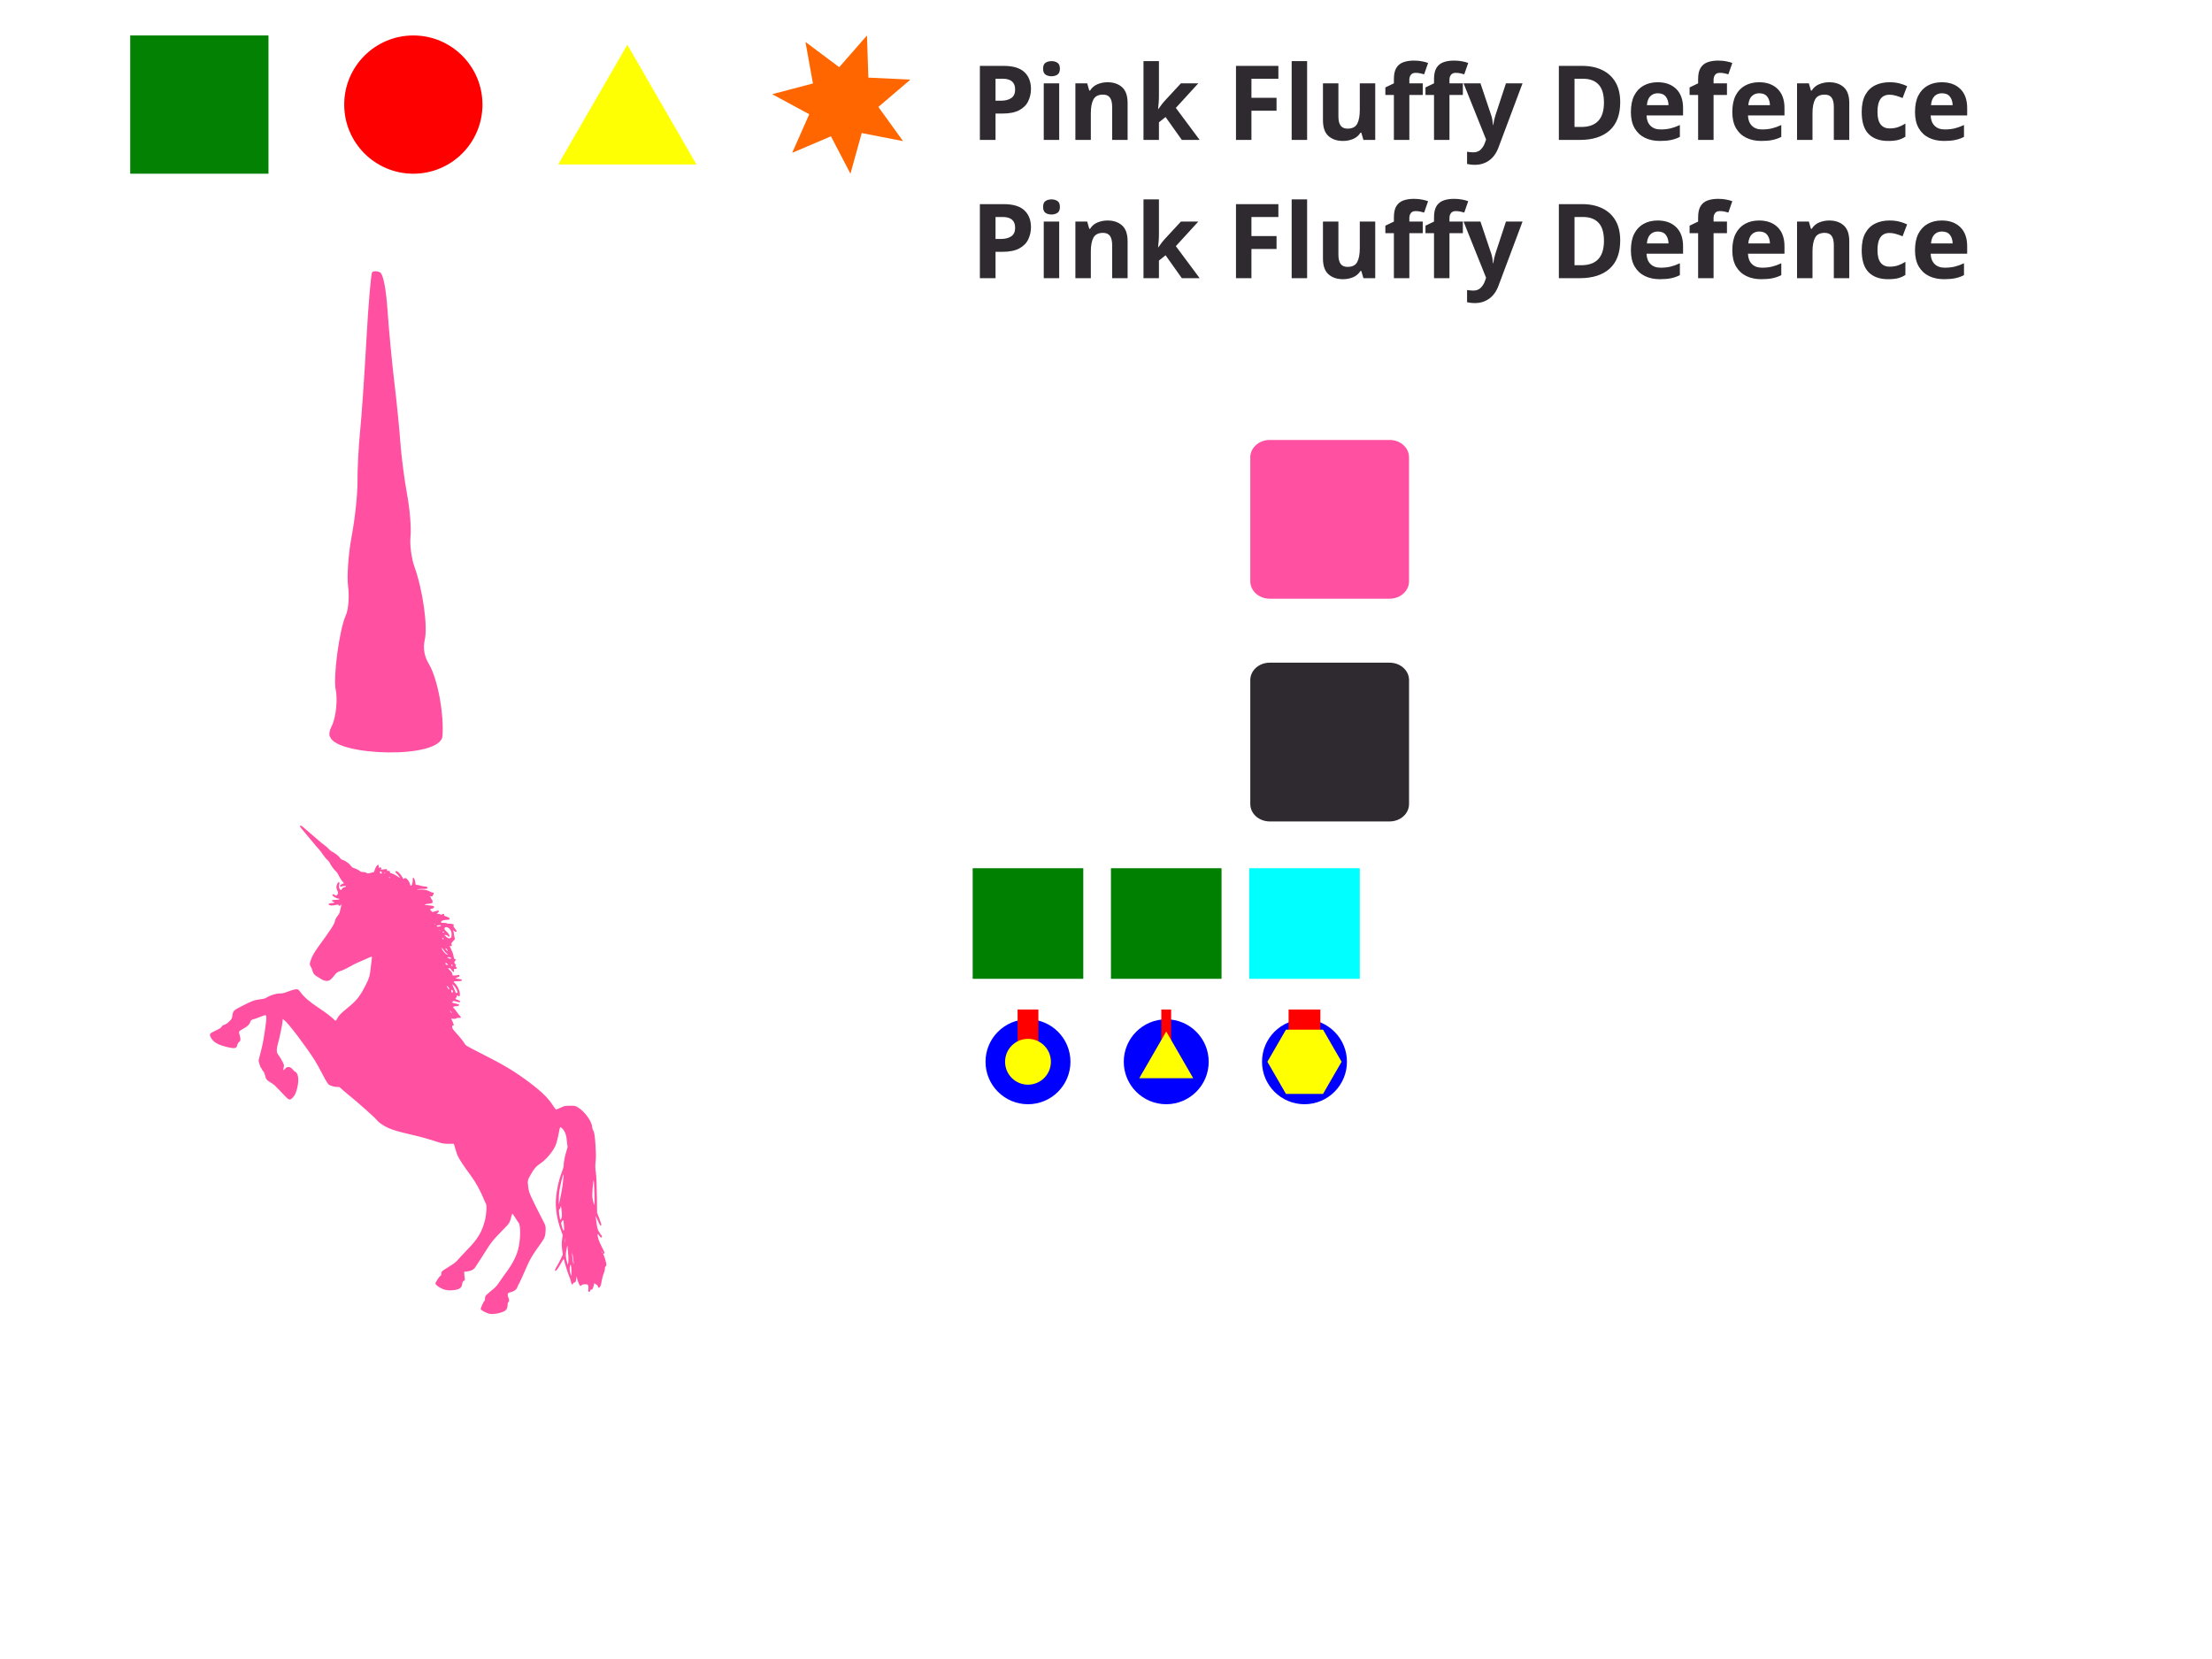
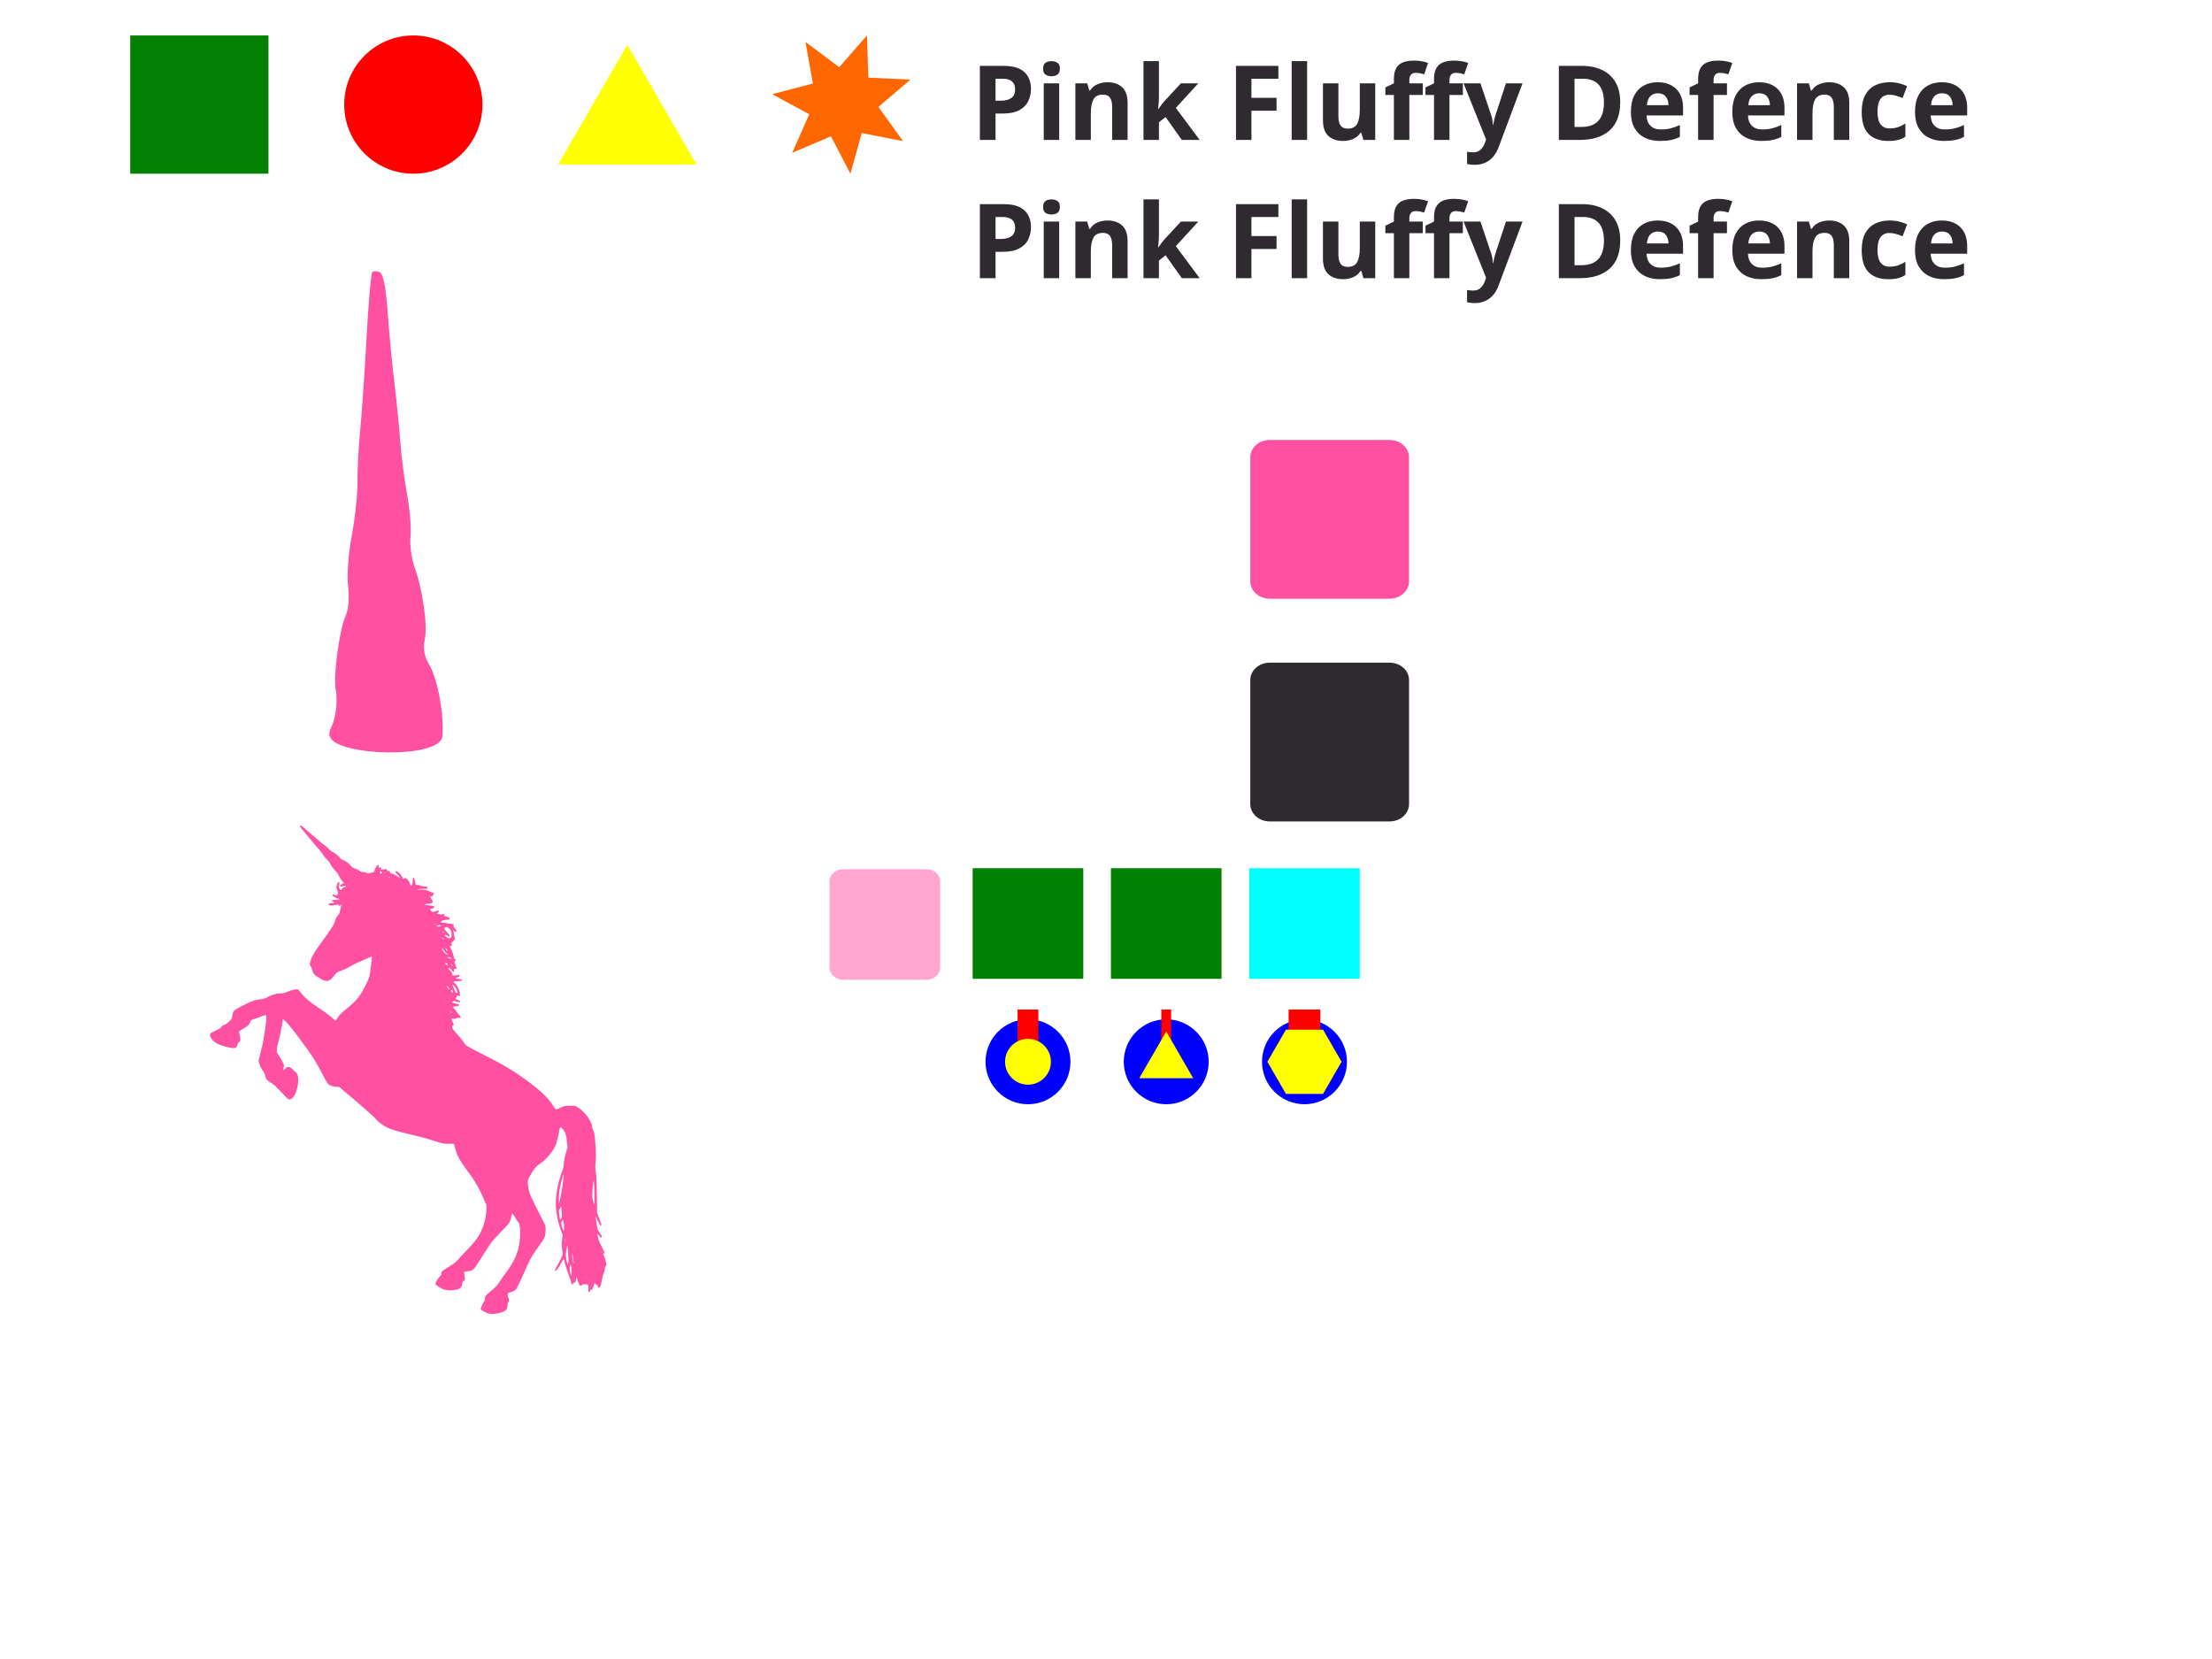
<svg xmlns="http://www.w3.org/2000/svg" width="640" height="480" id="svg3650" version="1.1">
  <defs id="defs3906" />
  <text style="font-size:12px;font-family:'Bitstream Vera Sans'" x="242.244" y="247.869" font-size="12px" xml:space="preserve" id="text2419" />
  <g id="g4748" transform="translate(-229.6792,-96.55566)">
    <path d="m 597.056,223.848 34.673,0 c 3.119,0 5.629,2.246 5.629,5.035 l 0,35.862 c 0,2.789 -2.511,5.035 -5.629,5.035 l -34.673,0 c -3.119,0 -5.629,-2.246 -5.629,-5.035 l 0,-35.862 c 0,-2.789 2.511,-5.035 5.629,-5.035 z" id="rect2787" style="fill:#ff50a2;fill-opacity:1;stroke:none;stroke-width:2.702;stroke-linecap:round;stroke-linejoin:round;stroke-miterlimit:13.654" />
  </g>
  <g transform="translate(-229.6791,-32.11391)" id="g4182">
    <path style="fill:#2f2930;stroke:none;stroke-width:2.702;stroke-linecap:round;stroke-linejoin:round;stroke-miterlimit:13.654" id="path4184" d="m 597.056,223.848 34.673,0 c 3.119,0 5.629,2.246 5.629,5.035 l 0,35.862 c 0,2.789 -2.511,5.035 -5.629,5.035 l -34.673,0 c -3.119,0 -5.629,-2.246 -5.629,-5.035 l 0,-35.862 c 0,-2.789 2.511,-5.035 5.629,-5.035 z" />
  </g>
  <circle r="20" cy="30.259" cx="119.591" id="circle4675" style="opacity:1;fill:#ff0000;fill-opacity:1" />
  <rect y="10.259" x="37.679" height="40" width="40" id="rect4683" style="opacity:0.99;fill:#008000;fill-opacity:1" />
  <g id="g4235" transform="translate(-40,0)">
    <rect y="10.259" x="201.504" height="40" width="40" id="rect4233" style="opacity:0.99;fill:none;fill-opacity:1;stroke:none;stroke-width:2.702;stroke-miterlimit:13.654;stroke-dasharray:none;stroke-opacity:1" />
    <path style="opacity:1;fill:#ffff00;fill-opacity:0.988;stroke:none;stroke-width:2.702;stroke-miterlimit:13.654;stroke-dasharray:none;stroke-opacity:1" id="path4693" d="m 241.504,47.579 -40,0 20,-34.641 z" />
  </g>
  <path transform="matrix(0.03740457,0,0,0.037465,222.967,58.71221)" d="m 745.428,-1293.301 10.503,325.641 325.457,15.167 -248.048,211.245 191.061,263.909 -319.814,-62.222 -87.208,313.922 -150.753,-288.836 -299.808,127.545 131.828,-297.95 -286.646,-154.876 315.14,-82.701 -57.634,-320.672 261.145,194.822 z" id="path4701" style="opacity:1;fill:#ff6600;fill-opacity:1" />
  <path style="fill:#000000" d="" id="path4791" />
  <g id="g3512">
    <rect y="237.756" x="46.319" height="143.547" width="143.547" id="rect4847" style="opacity:0.99;fill:none;fill-opacity:1;stroke:none;stroke-width:2.702;stroke-miterlimit:13.654;stroke-dasharray:none;stroke-opacity:1" />
    <path style="fill:#ff50a2;fill-opacity:1" d="m 141.551,380.098 c -0.889,-0.218 -2.411,-1.025 -2.462,-1.305 -0.053,-0.288 0.776,-2.159 1.062,-2.397 0.107,-0.088 0.192,-0.43 0.192,-0.767 0,-0.556 0.067,-0.669 0.79,-1.33 0.434,-0.397 1.175,-1.024 1.645,-1.394 0.589,-0.462 1.116,-1.072 1.693,-1.957 0.461,-0.707 1.085,-1.605 1.387,-1.996 2.169,-2.807 3.475,-5.221 4.076,-7.533 0.693,-2.667 0.758,-6.924 0.118,-7.645 -0.153,-0.173 -0.581,-0.808 -0.951,-1.412 -0.37,-0.604 -0.73,-1.133 -0.8,-1.177 -0.07,-0.043 -0.198,0.195 -0.284,0.529 -0.567,2.203 -0.463,2.034 -2.541,4.16 -2.672,2.734 -3.393,3.598 -4.467,5.354 -0.51,0.833 -1.428,2.262 -2.04,3.174 -0.612,0.913 -1.262,1.911 -1.445,2.219 -0.415,0.699 -1.196,1.111 -2.347,1.239 l -0.874,0.097 0.021,0.568 c 0.012,0.312 0.068,0.87 0.125,1.238 0.096,0.624 0.079,0.681 -0.254,0.833 -0.288,0.131 -0.375,0.3 -0.452,0.876 -0.129,0.969 -0.611,1.44 -1.724,1.683 -1.188,0.26 -2.558,0.242 -3.473,-0.043 -1.102,-0.344 -2.558,-1.324 -2.558,-1.721 0,-0.381 1.06,-2.033 1.433,-2.233 0.196,-0.105 0.272,-0.299 0.272,-0.694 0,-0.519 0.051,-0.582 0.959,-1.185 0.528,-0.35 1.451,-0.934 2.051,-1.298 0.663,-0.402 1.331,-0.953 1.702,-1.404 0.336,-0.408 1.574,-1.734 2.75,-2.945 3.111,-3.204 4.277,-5.138 5.137,-8.525 0.464,-1.827 0.612,-4.392 0.283,-4.895 -0.129,-0.197 -0.367,-0.695 -0.529,-1.108 -0.947,-2.409 -2.421,-5.082 -3.901,-7.075 -1.905,-2.565 -3.311,-4.689 -3.718,-5.615 -0.171,-0.39 -0.491,-1.333 -0.711,-2.095 l -0.399,-1.385 -1.533,-4.3e-4 c -1.362,-4.3e-4 -1.702,-0.055 -3.056,-0.495 -2.776,-0.9 -5.046,-1.531 -7.706,-2.14 -3.443,-0.788 -5.482,-1.386 -6.784,-1.987 -1.215,-0.561 -2.784,-1.637 -3.107,-2.129 -0.404,-0.616 -5.867,-5.484 -8.503,-7.577 -0.554,-0.44 -1.341,-1.113 -1.75,-1.497 -0.62,-0.583 -0.808,-0.685 -1.137,-0.618 -0.486,0.098 -1.949,-0.26 -2.534,-0.619 -0.331,-0.203 -0.783,-0.934 -1.905,-3.079 -0.809,-1.547 -1.796,-3.325 -2.193,-3.95 -2.634,-4.147 -7.609,-10.715 -8.812,-11.633 l -0.513,-0.391 0,0.441 c 0,0.675 -0.948,5.328 -1.347,6.609 -0.196,0.628 -0.355,1.49 -0.356,1.926 -0.002,0.706 0.062,0.878 0.61,1.634 0.337,0.465 0.823,1.28 1.081,1.812 0.44,0.908 0.459,1.005 0.305,1.616 -0.2,0.794 -0.084,0.954 0.324,0.447 0.474,-0.589 1.008,-0.736 1.62,-0.445 0.279,0.132 0.608,0.416 0.73,0.629 0.123,0.214 0.429,0.487 0.68,0.607 0.856,0.408 1.117,2.285 0.618,4.453 -0.375,1.63 -0.694,2.33 -1.396,3.062 -0.788,0.821 -1.035,0.748 -2.403,-0.71 -0.642,-0.684 -1.268,-1.34 -1.391,-1.458 -0.324,-0.308 -1.026,-1.02 -1.331,-1.35 -0.145,-0.156 -0.726,-0.572 -1.292,-0.923 -1.111,-0.69 -1.34,-1.001 -1.588,-2.161 -0.097,-0.455 -0.294,-0.877 -0.497,-1.066 -0.185,-0.172 -0.337,-0.402 -0.337,-0.511 0,-0.109 -0.122,-0.309 -0.272,-0.444 -0.149,-0.135 -0.375,-0.673 -0.502,-1.195 l -0.231,-0.949 0.713,-2.807 c 0.635,-2.502 0.883,-3.928 1.454,-8.366 0.166,-1.288 0.091,-1.974 -0.214,-1.974 -0.101,0 -0.723,0.218 -1.383,0.484 -0.66,0.266 -1.558,0.587 -1.996,0.715 -0.738,0.214 -0.808,0.272 -0.966,0.798 -0.214,0.715 -0.814,1.285 -2.062,1.958 -0.54,0.291 -1.047,0.633 -1.127,0.76 -0.105,0.166 -0.065,0.503 0.145,1.204 0.318,1.066 0.242,1.641 -0.249,1.904 -0.145,0.078 -0.329,0.382 -0.409,0.676 -0.246,0.915 -0.455,1.091 -1.251,1.056 -1.017,-0.044 -3.381,-0.674 -4.371,-1.165 -1.014,-0.502 -1.676,-1.098 -2.062,-1.856 -0.545,-1.067 -0.475,-1.175 1.317,-2.026 1.194,-0.567 1.643,-0.855 1.77,-1.134 0.118,-0.259 0.359,-0.43 0.781,-0.556 0.402,-0.12 0.884,-0.449 1.411,-0.967 0.7,-0.687 0.812,-0.875 0.896,-1.496 0.216,-1.608 0.242,-1.637 2.672,-2.91 2.747,-1.44 3.854,-1.856 5.367,-2.016 1.028,-0.109 1.479,-0.226 1.889,-0.492 1,-0.649 2.727,-1.191 3.792,-1.191 0.768,0 1.238,-0.103 2.248,-0.493 1.53,-0.591 2.479,-0.819 2.933,-0.705 0.191,0.048 0.564,0.416 0.869,0.859 0.877,1.274 2.662,2.821 5.102,4.423 2.115,1.389 4.041,2.857 4.684,3.572 0.326,0.362 0.436,0.304 0.806,-0.423 0.417,-0.817 1.152,-1.58 2.763,-2.869 2.889,-2.31 3.835,-3.508 5.662,-7.166 0.872,-1.747 1.037,-2.366 1.298,-4.872 0.126,-1.212 0.264,-2.379 0.306,-2.594 0.048,-0.246 0.015,-0.391 -0.089,-0.391 -0.091,0 -0.975,0.375 -1.966,0.834 -0.99,0.459 -2.015,0.905 -2.278,0.993 -0.263,0.088 -1.19,0.571 -2.061,1.074 -0.871,0.503 -1.935,1.019 -2.365,1.147 -1.22,0.362 -1.434,0.512 -2.245,1.57 -0.977,1.275 -1.584,1.587 -2.609,1.342 -0.388,-0.093 -0.878,-0.306 -1.088,-0.473 -0.21,-0.167 -0.615,-0.421 -0.898,-0.565 -0.843,-0.428 -1.369,-1.001 -1.54,-1.675 -0.155,-0.614 -0.232,-0.797 -0.669,-1.601 -0.204,-0.376 -0.203,-0.485 0.011,-1.254 0.355,-1.278 1.065,-2.572 2.44,-4.45 3.505,-4.784 4.535,-6.386 4.678,-7.275 0.054,-0.333 0.296,-0.862 0.547,-1.193 0.248,-0.327 0.528,-0.698 0.623,-0.824 0.095,-0.126 0.272,-0.708 0.395,-1.294 0.122,-0.585 0.256,-1.192 0.298,-1.349 0.065,-0.241 0.032,-0.231 -0.219,0.071 -0.288,0.347 -0.3,0.349 -0.505,0.082 -0.191,-0.249 -0.275,-0.259 -0.933,-0.107 -0.953,0.22 -1.582,0.211 -1.908,-0.028 -0.258,-0.188 -0.256,-0.2 0.035,-0.355 0.165,-0.088 0.491,-0.161 0.725,-0.161 0.233,0 0.532,-0.041 0.664,-0.092 0.19,-0.073 0.146,-0.131 -0.214,-0.283 -0.729,-0.307 -0.462,-0.549 0.613,-0.555 0.543,-0.003 1.019,-0.079 1.118,-0.178 0.135,-0.135 0.081,-0.175 -0.247,-0.183 -0.515,-0.014 -1.681,-0.701 -1.744,-1.029 -0.06,-0.31 0.303,-0.31 0.777,-1e-5 0.353,0.231 0.375,0.228 0.631,-0.107 0.335,-0.436 0.335,-0.475 -0.026,-1.343 -0.252,-0.609 -0.275,-0.805 -0.145,-1.286 0.207,-0.767 0.515,-1.177 0.728,-0.968 0.12,0.118 0.121,0.311 0.004,0.744 -0.128,0.474 -0.116,0.664 0.06,1.004 0.317,0.614 0.477,0.649 0.752,0.169 0.171,-0.298 0.373,-0.442 0.663,-0.471 0.229,-0.023 0.446,-0.131 0.482,-0.24 0.051,-0.157 -0.066,-0.182 -0.558,-0.122 -0.343,0.042 -0.735,0.122 -0.871,0.178 -0.192,0.079 -0.249,0.032 -0.249,-0.205 0,-0.22 0.15,-0.369 0.533,-0.528 0.293,-0.121 0.55,-0.236 0.57,-0.255 0.021,-0.019 -0.199,-0.284 -0.487,-0.589 -0.288,-0.305 -0.739,-1.018 -1.001,-1.585 -0.268,-0.579 -0.634,-1.133 -0.836,-1.266 -0.431,-0.283 -1.568,-1.842 -1.775,-2.435 -0.081,-0.233 -0.407,-0.631 -0.723,-0.886 -0.317,-0.255 -0.893,-0.95 -1.28,-1.545 -0.387,-0.595 -0.984,-1.37 -1.327,-1.722 -0.342,-0.352 -0.93,-1.034 -1.306,-1.516 -0.376,-0.482 -1.435,-1.755 -2.354,-2.829 -0.919,-1.074 -1.67,-2.009 -1.67,-2.077 0,-0.068 0.097,-0.161 0.215,-0.207 0.138,-0.053 0.6,0.268 1.285,0.893 0.589,0.536 1.558,1.376 2.154,1.865 0.596,0.49 1.417,1.193 1.825,1.563 0.408,0.37 1.14,0.961 1.627,1.313 0.487,0.352 1.049,0.852 1.249,1.111 0.2,0.259 0.624,0.602 0.943,0.762 0.89,0.446 2.025,1.342 2.309,1.823 0.164,0.278 0.434,0.481 0.756,0.568 0.727,0.198 1.949,1.069 2.391,1.706 0.244,0.351 0.538,0.587 0.809,0.648 0.557,0.126 1.676,0.693 1.899,0.962 0.109,0.132 0.411,0.208 0.799,0.202 0.368,-0.005 0.779,0.092 1.002,0.238 0.358,0.235 0.425,0.235 1.276,0.004 l 0.898,-0.243 0.296,-0.813 c 0.315,-0.864 0.743,-1.377 1.011,-1.211 0.09,0.056 0.126,0.248 0.08,0.432 -0.084,0.336 0.131,0.634 0.234,0.324 0.033,-0.098 0.162,-0.128 0.306,-0.073 0.179,0.069 0.223,0.182 0.154,0.397 -0.089,0.28 -0.056,0.296 0.452,0.221 1.255,-0.183 1.26,-0.183 1.231,0.119 -0.023,0.232 0.057,0.285 0.426,0.284 0.375,-7.2e-4 0.447,0.049 0.415,0.288 -0.032,0.233 0.081,0.322 0.577,0.454 0.339,0.091 0.932,0.38 1.318,0.644 1.113,0.759 1.126,0.763 0.83,0.253 -0.148,-0.255 -0.484,-0.642 -0.748,-0.861 -0.463,-0.385 -0.501,-0.708 -0.082,-0.708 0.33,0 1.272,0.937 1.641,1.632 0.347,0.655 0.469,0.752 0.625,0.5 0.319,-0.516 1.34,0.471 1.64,1.585 0.081,0.301 0.194,0.547 0.252,0.547 0.273,0 0.612,-0.981 0.569,-1.646 -0.035,-0.546 0.002,-0.699 0.167,-0.699 0.242,0 0.584,0.899 0.609,1.599 0.015,0.415 0.06,0.463 0.45,0.468 0.239,0.003 0.69,0.098 1.002,0.211 0.313,0.113 0.76,0.207 0.995,0.209 0.707,0.007 1.066,0.156 1.066,0.443 0,0.242 -0.127,0.269 -1.315,0.282 -0.723,0.008 -1.475,0.071 -1.67,0.14 -0.238,0.084 -0.002,0.103 0.711,0.057 1.182,-0.076 2.244,0.144 3.08,0.637 0.283,0.167 0.604,0.269 0.712,0.228 0.3,-0.115 0.395,0.322 0.133,0.611 -0.127,0.14 -0.23,0.328 -0.23,0.418 0,0.105 -0.165,0.135 -0.462,0.086 -0.378,-0.063 -0.416,-0.048 -0.213,0.082 0.137,0.087 0.249,0.28 0.249,0.429 0,0.149 0.111,0.332 0.248,0.409 0.136,0.076 0.202,0.184 0.147,0.239 -0.055,0.055 -0.038,0.217 0.039,0.36 0.195,0.364 -0.17,0.529 -1.429,0.646 -1.253,0.116 -1.04,0.315 0.465,0.435 0.565,0.045 1.141,0.14 1.278,0.211 0.383,0.197 0.063,0.654 -0.537,0.766 -0.59,0.111 -0.608,0.191 -0.142,0.628 l 0.353,0.332 0.839,-0.254 c 1.054,-0.319 1.321,-0.195 0.784,0.366 l -0.394,0.411 0.391,0 c 0.215,0 0.522,0.07 0.681,0.155 0.21,0.112 0.333,0.112 0.445,0 0.085,-0.085 0.275,-0.155 0.421,-0.155 0.195,0 0.243,0.071 0.181,0.266 -0.07,0.222 0.051,0.31 0.737,0.533 0.621,0.202 0.832,0.34 0.864,0.566 0.034,0.241 -0.036,0.303 -0.355,0.317 -1.212,0.052 -1.845,0.201 -2.016,0.475 -0.242,0.388 -0.151,0.441 0.761,0.441 0.432,0 0.785,0.055 0.785,0.122 0,0.067 0.356,0.122 0.791,0.122 0.951,0 1.441,0.206 1.194,0.503 -0.13,0.157 -0.058,0.329 0.346,0.822 0.281,0.343 0.511,0.693 0.511,0.778 0,0.326 -0.32,0.33 -0.673,0.009 -0.333,-0.303 -0.358,-0.308 -0.264,-0.05 0.057,0.156 0.136,0.604 0.176,0.995 0.04,0.391 0.143,0.856 0.229,1.034 0.139,0.286 0.087,0.395 -0.443,0.935 -0.537,0.547 -0.585,0.651 -0.458,0.986 0.155,0.407 0.026,0.578 -0.331,0.441 -0.305,-0.117 -0.298,-0.087 0.271,1.099 0.273,0.57 0.533,1.263 0.577,1.539 0.159,0.999 0.208,1.11 0.518,1.191 l 0.316,0.083 -0.318,0.339 c -0.341,0.363 -0.302,0.738 0.107,1.048 0.18,0.136 0.188,0.203 0.041,0.352 -0.147,0.149 -0.124,0.227 0.127,0.416 0.386,0.291 0.24,0.556 -0.306,0.556 -0.381,0 -0.408,0.033 -0.333,0.409 0.128,0.638 -0.183,0.656 -0.576,0.034 -0.332,-0.525 -0.849,-0.86 -1.038,-0.67 -0.045,0.045 0.071,0.242 0.259,0.436 0.749,0.773 0.911,1.014 0.911,1.355 0,0.312 0.06,0.355 0.497,0.351 0.274,-0.003 0.737,-0.053 1.03,-0.113 0.475,-0.097 0.533,-0.077 0.533,0.177 0,0.209 -0.151,0.33 -0.569,0.455 -0.313,0.094 -0.569,0.216 -0.569,0.272 0,0.056 0.354,0.131 0.787,0.167 0.433,0.036 0.856,0.134 0.94,0.218 0.316,0.316 -0.054,0.462 -1.166,0.462 -1.242,0 -1.362,0.106 -0.726,0.641 0.598,0.503 1.311,1.94 1.403,2.826 0.081,0.782 -0.103,1.134 -0.425,0.813 -0.237,-0.237 -0.573,-0.196 -0.475,0.058 0.046,0.119 -0.041,0.341 -0.193,0.492 -0.306,0.306 -0.294,0.32 0.449,0.559 0.287,0.092 0.598,0.26 0.691,0.372 0.294,0.354 -0.255,0.42 -1.101,0.133 -0.513,-0.174 -0.805,-0.213 -0.869,-0.115 -0.053,0.081 -0.192,0.181 -0.309,0.223 -0.266,0.094 0.375,0.365 1.256,0.53 0.793,0.149 1.007,0.352 0.599,0.57 -0.169,0.09 -0.448,0.148 -0.619,0.129 -0.377,-0.043 -0.952,0.134 -0.952,0.294 0,0.063 0.102,0.2 0.226,0.303 0.124,0.103 0.519,0.607 0.878,1.119 0.358,0.512 0.777,1.034 0.931,1.161 0.399,0.327 0.176,0.603 -0.41,0.507 -0.31,-0.05 -0.527,-0.008 -0.636,0.123 -0.114,0.138 -0.379,0.182 -0.855,0.142 l -0.69,-0.057 0.364,0.807 c 0.448,0.991 0.479,1.239 0.156,1.214 -0.394,-0.031 -0.312,0.702 0.139,1.252 0.213,0.26 0.913,1.061 1.556,1.78 0.643,0.719 1.3,1.562 1.459,1.875 0.159,0.312 0.498,0.724 0.753,0.915 0.255,0.191 2.254,1.246 4.443,2.346 6.351,3.19 9.634,5.168 13.823,8.327 3.565,2.688 5.404,4.502 6.819,6.728 0.36,0.567 0.732,1.03 0.826,1.03 0.187,0 0.915,-0.288 1.911,-0.756 0.522,-0.245 0.915,-0.301 2.132,-0.305 1.476,-0.004 1.502,8.7e-4 2.358,0.525 1.927,1.179 4.018,4.086 4.033,5.609 0.003,0.25 0.128,0.665 0.278,0.924 0.384,0.661 0.539,1.671 0.731,4.778 0.126,2.039 0.127,3.103 0.006,4.316 -0.135,1.349 -0.125,1.862 0.067,3.173 0.162,1.108 0.248,3.034 0.296,6.609 l 0.068,5.046 0.65,1.658 c 0.396,1.011 0.612,1.755 0.554,1.908 -0.153,0.399 -0.424,0.023 -1.084,-1.505 -0.562,-1.301 -0.579,-1.324 -0.49,-0.64 0.416,3.196 0.434,3.276 0.974,4.165 0.292,0.481 0.591,0.911 0.665,0.956 0.215,0.133 0.154,0.634 -0.077,0.634 -0.116,0 -0.388,-0.268 -0.604,-0.596 -0.39,-0.591 -0.393,-0.593 -0.438,-0.208 -0.068,0.58 0.479,2.115 1.342,3.764 0.749,1.432 0.839,1.804 0.395,1.634 -0.19,-0.073 -0.187,-0.012 0.023,0.468 0.349,0.797 0.773,2.328 0.773,2.792 0,0.223 -0.094,0.434 -0.213,0.48 -0.141,0.054 -0.214,0.281 -0.216,0.671 -0.002,0.324 -0.131,0.871 -0.288,1.217 -0.268,0.591 -0.569,1.781 -0.776,3.067 -0.109,0.677 -0.422,1.208 -0.713,1.208 -0.115,0 -0.21,-0.118 -0.21,-0.262 0,-0.259 -0.411,-0.733 -0.635,-0.733 -0.063,0 -0.192,-0.105 -0.286,-0.234 -0.144,-0.197 -0.198,-0.098 -0.34,0.626 -0.168,0.854 -0.442,1.277 -0.718,1.107 -0.079,-0.049 -0.184,0.069 -0.232,0.262 -0.105,0.417 -0.465,0.598 -0.583,0.293 -0.046,-0.119 -0.043,-0.465 0.005,-0.77 0.049,-0.304 0.026,-0.718 -0.05,-0.918 -0.125,-0.329 -0.213,-0.365 -0.902,-0.365 -0.58,0 -0.824,0.068 -1.017,0.281 -0.14,0.154 -0.303,0.251 -0.363,0.214 -0.227,-0.14 -0.729,-1.275 -0.903,-2.042 l -0.181,-0.798 -0.09,0.761 c -0.097,0.815 -0.296,1.182 -0.583,1.073 -0.098,-0.037 -0.256,0.104 -0.352,0.314 -0.225,0.493 -0.449,0.29 -0.596,-0.542 -0.059,-0.336 -0.338,-1.171 -0.62,-1.856 -0.281,-0.685 -0.707,-1.964 -0.947,-2.843 -0.239,-0.878 -0.466,-1.693 -0.505,-1.81 -0.043,-0.13 -0.274,0.172 -0.599,0.782 -0.682,1.283 -1.465,2.459 -1.697,2.551 -0.395,0.157 -0.307,-0.355 0.196,-1.142 0.291,-0.454 0.814,-1.429 1.163,-2.165 l 0.634,-1.339 -0.184,-1.549 c -0.147,-1.234 -0.149,-1.811 -0.013,-2.837 l 0.171,-1.288 -0.624,-1.731 c -0.861,-2.387 -1.368,-5.186 -1.368,-7.558 -8e-5,-2.604 0.769,-6.5 1.778,-9.001 0.287,-0.711 0.49,-1.463 0.49,-1.81 0,-0.94 0.404,-3.006 0.845,-4.324 0.223,-0.666 0.357,-1.242 0.298,-1.281 -0.059,-0.039 -0.153,-0.705 -0.209,-1.479 -0.121,-1.681 -0.462,-2.679 -1.198,-3.509 -0.591,-0.666 -0.793,-0.656 -0.917,0.045 -0.332,1.868 -0.875,4.088 -1.151,4.705 -0.804,1.796 -2.737,4.114 -4.284,5.138 -1.344,0.889 -1.917,1.549 -2.978,3.422 -0.855,1.509 -0.893,1.725 -0.634,3.546 0.253,1.778 0.232,1.729 4.539,10.227 0.442,0.871 0.499,1.107 0.484,1.99 -0.031,1.783 -0.249,2.444 -1.27,3.851 -2.614,3.599 -3.282,4.745 -4.753,8.16 -0.785,1.821 -1.544,3.478 -1.688,3.683 -0.144,0.205 -0.336,0.603 -0.427,0.885 -0.261,0.806 -0.927,1.307 -2.147,1.616 -0.571,0.145 -0.645,0.21 -0.684,0.607 -0.024,0.244 0.056,0.637 0.178,0.873 0.283,0.547 0.287,1.24 0.009,1.347 -0.147,0.057 -0.213,0.286 -0.213,0.74 0,0.768 -0.298,1.476 -0.736,1.75 -1.101,0.688 -3.481,1.133 -4.594,0.859 z m 23.735,-13.314 c -0.051,-0.489 -0.147,-0.888 -0.214,-0.888 -0.066,0 -0.165,0.358 -0.22,0.796 -0.075,0.598 -0.033,1.013 0.167,1.67 l 0.267,0.874 0.046,-0.782 c 0.025,-0.43 0.004,-1.181 -0.047,-1.67 z m -0.841,-3.233 c -0.05,-0.782 -0.137,-1.837 -0.193,-2.345 l -0.102,-0.924 -0.27,1.371 c -0.28,1.422 -0.245,1.991 0.229,3.746 l 0.154,0.569 0.137,-0.497 c 0.076,-0.276 0.096,-1.13 0.046,-1.919 z m 1.37,0.423 c -0.13,-0.936 -0.26,-1.548 -0.288,-1.359 -0.051,0.333 0.196,2.379 0.349,2.901 0.181,0.615 0.159,0.044 -0.061,-1.542 z m 8.404,-1.709 c -0.046,-0.121 -0.115,-0.189 -0.152,-0.152 -0.037,0.037 -0.025,0.136 0.026,0.219 0.14,0.227 0.222,0.183 0.126,-0.068 z m -10.747,-3.934 c -0.03,-0.334 -0.055,-0.096 -0.056,0.529 -5.6e-4,0.625 0.024,0.899 0.054,0.608 0.03,-0.291 0.031,-0.803 8.7e-4,-1.137 z m -0.306,-3.852 c -0.053,-0.706 -0.135,-1.345 -0.181,-1.42 -0.127,-0.205 -0.605,0.491 -0.609,0.887 -0.002,0.19 0.138,0.782 0.31,1.317 0.416,1.29 0.613,0.968 0.481,-0.784 z m -0.587,-2.868 c -0.003,-0.391 -0.063,-1.19 -0.132,-1.777 -0.117,-1 -0.133,-1.035 -0.251,-0.569 -0.069,0.274 -0.222,0.571 -0.339,0.662 -0.182,0.14 -0.19,0.336 -0.055,1.35 0.087,0.652 0.193,1.304 0.235,1.447 0.149,0.501 0.549,-0.321 0.542,-1.114 z m 9.388,-6.694 c -0.057,-1.906 -0.151,-3.436 -0.208,-3.401 -0.166,0.103 -0.483,4.248 -0.377,4.928 0.147,0.941 0.558,2.331 0.627,2.123 0.034,-0.102 0.015,-1.744 -0.042,-3.65 z m -9.447,-0.341 c 0.282,-1.55 0.613,-4.688 0.506,-4.794 -0.108,-0.108 -0.949,3.242 -1.15,4.581 -0.117,0.782 -0.208,2.029 -0.201,2.772 l 0.012,1.35 0.268,-1.137 c 0.147,-0.625 0.402,-1.873 0.565,-2.772 z m -32.007,-51.877 c -0.173,-0.235 -0.339,-0.426 -0.368,-0.426 -0.029,0 0.061,0.192 0.199,0.426 0.139,0.235 0.304,0.426 0.368,0.426 0.064,0 -0.026,-0.192 -0.2,-0.426 z m 1.87,-5.518 c 0,-0.459 -0.528,-1.489 -1,-1.949 -0.31,-0.302 -0.563,-0.5 -0.563,-0.439 0,0.061 0.224,0.576 0.497,1.145 0.274,0.569 0.497,1.107 0.497,1.197 0,0.089 0.128,0.163 0.284,0.163 0.156,0 0.284,-0.052 0.284,-0.117 z m -1.357,-0.345 c -0.142,-0.472 -0.325,-0.618 -0.431,-0.344 -0.125,0.327 0.027,0.663 0.3,0.663 0.17,0 0.203,-0.081 0.131,-0.32 z m -1.06,-0.738 c 0,-0.257 -0.7,-1.07 -0.706,-0.819 -0.004,0.164 0.552,1.025 0.662,1.025 0.024,0 0.044,-0.092 0.044,-0.205 z m 0.995,-6.751 c 0,-0.168 -0.277,-0.347 -0.379,-0.245 -0.102,0.102 0.078,0.379 0.245,0.379 0.074,0 0.134,-0.06 0.134,-0.134 z m -1.565,-0.508 c -0.217,-0.231 -0.384,-0.308 -0.474,-0.219 -0.193,0.193 0.152,0.576 0.518,0.576 0.282,0 0.281,-0.011 -0.044,-0.357 z m 1.046,-1.708 c -0.049,-0.127 -0.269,-0.209 -0.562,-0.209 -0.605,0 -0.611,0.102 -0.022,0.349 0.514,0.216 0.704,0.171 0.584,-0.141 z m -1.141,-1.214 c -0.249,-0.159 -0.657,-0.608 -0.907,-0.998 -0.25,-0.39 -0.484,-0.679 -0.52,-0.643 -0.279,0.279 1.074,1.936 1.577,1.932 0.259,-0.002 0.238,-0.043 -0.15,-0.292 z m 0.042,-1.194 c -0.13,-0.198 -0.302,-0.36 -0.383,-0.36 -0.161,0 -0.065,0.216 0.269,0.605 0.309,0.359 0.392,0.18 0.114,-0.245 z m -1.088,-3.215 c -0.087,-0.163 -0.193,-0.262 -0.236,-0.219 -0.117,0.117 0.07,0.516 0.243,0.516 0.105,0 0.103,-0.091 -0.007,-0.296 z m 2.174,-0.186 c 0.309,-0.234 0.337,-1.305 0.053,-1.986 -0.398,-0.953 -1.652,-1.471 -1.873,-0.774 -0.078,0.246 0.021,0.422 0.477,0.848 0.76,0.709 1.137,1.344 0.924,1.557 -0.118,0.118 -0.227,0.081 -0.417,-0.141 -0.147,-0.171 -0.426,-0.3 -0.65,-0.3 l -0.393,0 0.531,0.494 c 0.564,0.525 0.944,0.61 1.348,0.303 z m -1.954,-1.65 c -0.048,-0.078 -0.184,-0.142 -0.301,-0.142 -0.117,0 -0.174,0.064 -0.125,0.142 0.048,0.078 0.184,0.142 0.301,0.142 0.117,0 0.174,-0.064 0.125,-0.142 z m -1.104,-0.512 c -0.047,-0.047 -0.17,-0.052 -0.272,-0.011 -0.113,0.045 -0.08,0.079 0.086,0.086 0.15,0.006 0.234,-0.027 0.187,-0.075 z m 0.118,-1.26 c 0.259,-0.196 0.244,-0.209 -0.245,-0.213 -0.622,-0.005 -0.999,0.119 -0.891,0.295 0.123,0.2 0.832,0.149 1.136,-0.081 z m -1.539,-0.588 c -0.047,-0.047 -0.17,-0.052 -0.272,-0.011 -0.113,0.045 -0.08,0.079 0.086,0.086 0.15,0.006 0.234,-0.027 0.187,-0.075 z m -13.108,-13.416 c -0.048,-0.078 -0.152,-0.142 -0.23,-0.142 -0.078,0 -0.103,0.064 -0.054,0.142 0.048,0.078 0.152,0.142 0.23,0.142 0.078,0 0.103,-0.064 0.054,-0.142 z m -2.345,-1.322 c 0,-0.205 -0.278,-0.526 -0.455,-0.526 -0.063,0 -0.114,0.16 -0.114,0.355 0,0.261 0.076,0.355 0.284,0.355 0.156,0 0.284,-0.083 0.284,-0.185 z m 0.924,0.043 c 0.048,-0.078 0.02,-0.142 -0.063,-0.142 -0.083,0 -0.151,0.064 -0.151,0.142 0,0.078 0.028,0.142 0.063,0.142 0.035,0 0.102,-0.064 0.151,-0.142 z" id="path4825" />
  </g>
  <text xml:space="preserve" style="font-style:normal;font-weight:normal;font-size:16.25px;line-height:125%;font-family:sans-serif;letter-spacing:0px;word-spacing:0px;fill:#2f2930;fill-opacity:1;stroke:none;stroke-width:1px;stroke-linecap:butt;stroke-linejoin:miter;stroke-opacity:1" x="280.803" y="40.486" id="text4235">
    <tspan id="tspan4237" x="280.803" y="40.486" style="font-style:normal;font-variant:normal;font-weight:bold;font-stretch:normal;font-size:30px;font-family:'Segoe Script';-inkscape-font-specification:'Segoe Script Bold';fill:#2f2930;fill-opacity:1">Pink Fluffy Defence</tspan>
  </text>
  <g id="g3358">
    <rect style="fill:none" y="78.091" x="41.697" height="140" width="140" id="rect3353" />
    <path id="path3466" d="m 95.729,210.6 c 1.851,-3.468 1.832,-9.154 1.434,-10.869 -0.849,-3.659 1.012,-17.584 2.906,-21.744 0.743,-1.632 1.034,-5.368 0.648,-8.301 -0.387,-2.934 0.08,-9.492 1.037,-14.575 0.957,-5.082 1.713,-12.165 1.68,-15.739 -0.033,-3.575 0.305,-10.123 0.75,-14.551 0.446,-4.429 1.276,-16.46 1.844,-26.735 0.569,-10.276 1.315,-18.977 1.659,-19.337 0.344,-0.36 1.321,-0.363 2.171,-0.007 0.99,0.415 1.808,4.428 2.275,11.165 0.401,5.785 1.28,15.08 1.955,20.656 0.675,5.576 1.459,13.411 1.742,17.411 0.284,4 1.166,10.794 1.96,15.096 0.795,4.302 1.238,9.761 0.985,12.13 -0.253,2.369 0.256,6.31 1.131,8.757 2.44,6.827 3.906,17.252 2.982,21.21 -0.533,2.288 -0.133,4.716 1.12,6.794 2.834,4.698 4.483,15.343 4.007,21.011 -0.562,6.758 -30.615,5.761 -32.488,0.249 -0.451,-0.435 -0.153,-1.955 0.203,-2.622 z" style="fill:#ff50a2;fill-opacity:1" />
  </g>
  <text id="text3351" y="80.486" x="280.803" style="font-style:normal;font-weight:normal;font-size:16.25px;line-height:125%;font-family:sans-serif;letter-spacing:0px;word-spacing:0px;fill:#2f2930;fill-opacity:1;stroke:none;stroke-width:1px;stroke-linecap:butt;stroke-linejoin:miter;stroke-opacity:1" xml:space="preserve">
    <tspan style="font-style:normal;font-variant:normal;font-weight:bold;font-stretch:normal;font-size:30px;font-family:Purisa;-inkscape-font-specification:'Purisa Bold';fill:#2f2930;fill-opacity:1" y="80.486" x="280.803" id="tspan3353">Pink Fluffy Defence</tspan>
  </text>
  <g id="g3499">
    <rect style="fill:none" id="rect3374" width="32" height="32" x="321.428" y="291.202" />
    <g id="g3493">
      <circle r="12.286" cy="307.202" cx="337.428" id="circle3378" style="fill:#0000ff" />
      <g id="g3489">
        <rect style="fill:#ff0000" id="rect3380" width="2.828" height="16.263" x="336.014" y="292.086" />
        <path d="m 345.237,311.965 -15.617,0 7.808,-13.525 z" id="path3402" style="fill:#ffff00" />
      </g>
    </g>
  </g>
  <g id="g3428">
    <rect y="291.202" x="281.428" height="32" width="32" id="rect3356" style="fill:none" />
    <g id="g3422">
      <circle style="fill:#0000ff" id="path3358" cx="297.428" cy="307.202" r="12.286" />
      <g id="g3418">
        <rect y="292.086" x="294.423" height="16.263" width="6.01" id="rect3360" style="fill:#ff0000" />
        <circle r="6.629" cy="307.202" cx="297.428" id="path3406" style="fill:#ffff00" />
      </g>
    </g>
  </g>
  <g id="g3519">
    <rect y="291.202" x="361.428" height="32" width="32" id="rect3384" style="fill:none" />
    <g id="g3513">
      <circle style="fill:#0000ff" id="circle3388" cx="377.428" cy="307.202" r="12.286" />
      <g id="g3466">
        <rect y="292.086" x="372.832" height="16.263" width="9.192" id="rect3390" style="fill:#ff0000" />
        <path d="m 382.795,316.497 -10.732,0 -5.366,-9.295 5.366,-9.294 10.732,0 5.366,9.294 z" id="path3458" style="fill:#ffff00" />
      </g>
    </g>
  </g>
  <rect y="251.202" x="281.428" height="32" width="32" id="rect3377" style="fill:#008000" />
  <rect style="fill:#008000" id="rect3399" width="32" height="32" x="321.428" y="251.202" />
  <rect y="251.202" x="361.428" height="32" width="32" id="rect3401" style="fill:#00ffff" />
+   <path d="m 243.938,251.475 24.156,0 c 2.173,0 3.922,1.564 3.922,3.508 l 0,24.985 c 0,1.943 -1.749,3.508 -3.922,3.508 l -24.156,0 c -2.173,0 -3.922,-1.565 -3.922,-3.508 l 0,-24.985 c 0,-1.943 1.749,-3.508 3.922,-3.508 z" id="path3380" style="fill:#ff50a2;fill-opacity:0.502;stroke:none;stroke-width:2.702;stroke-linecap:round;stroke-linejoin:round;stroke-miterlimit:13.654;opacity:1" />
</svg>
